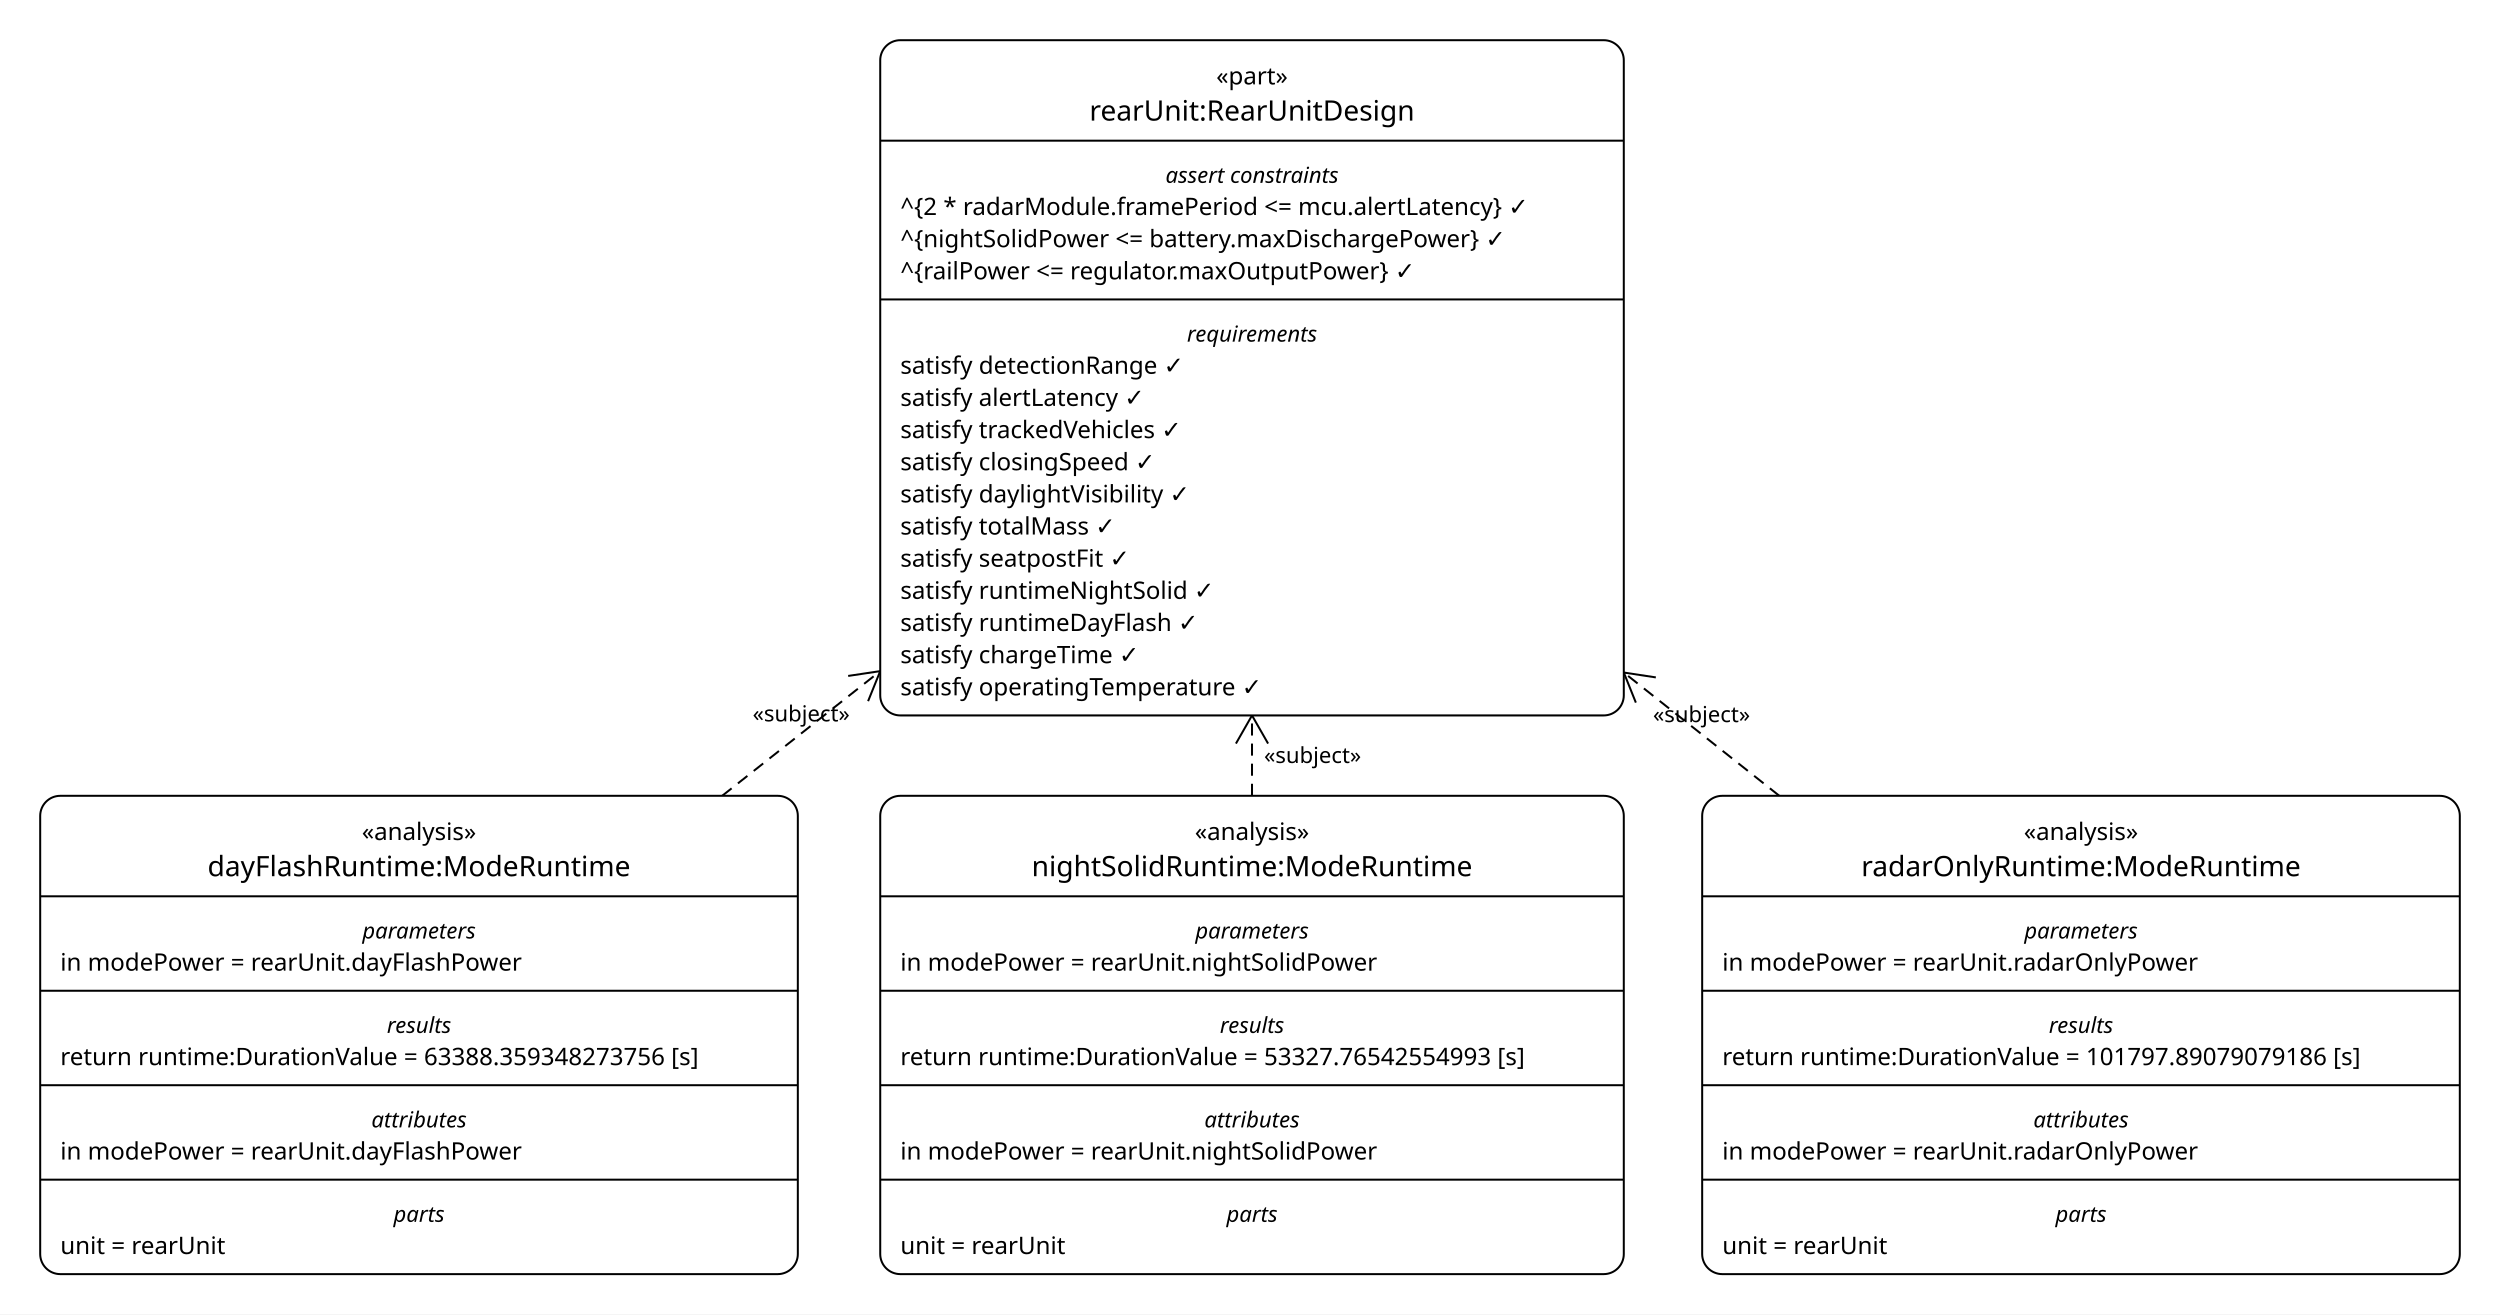
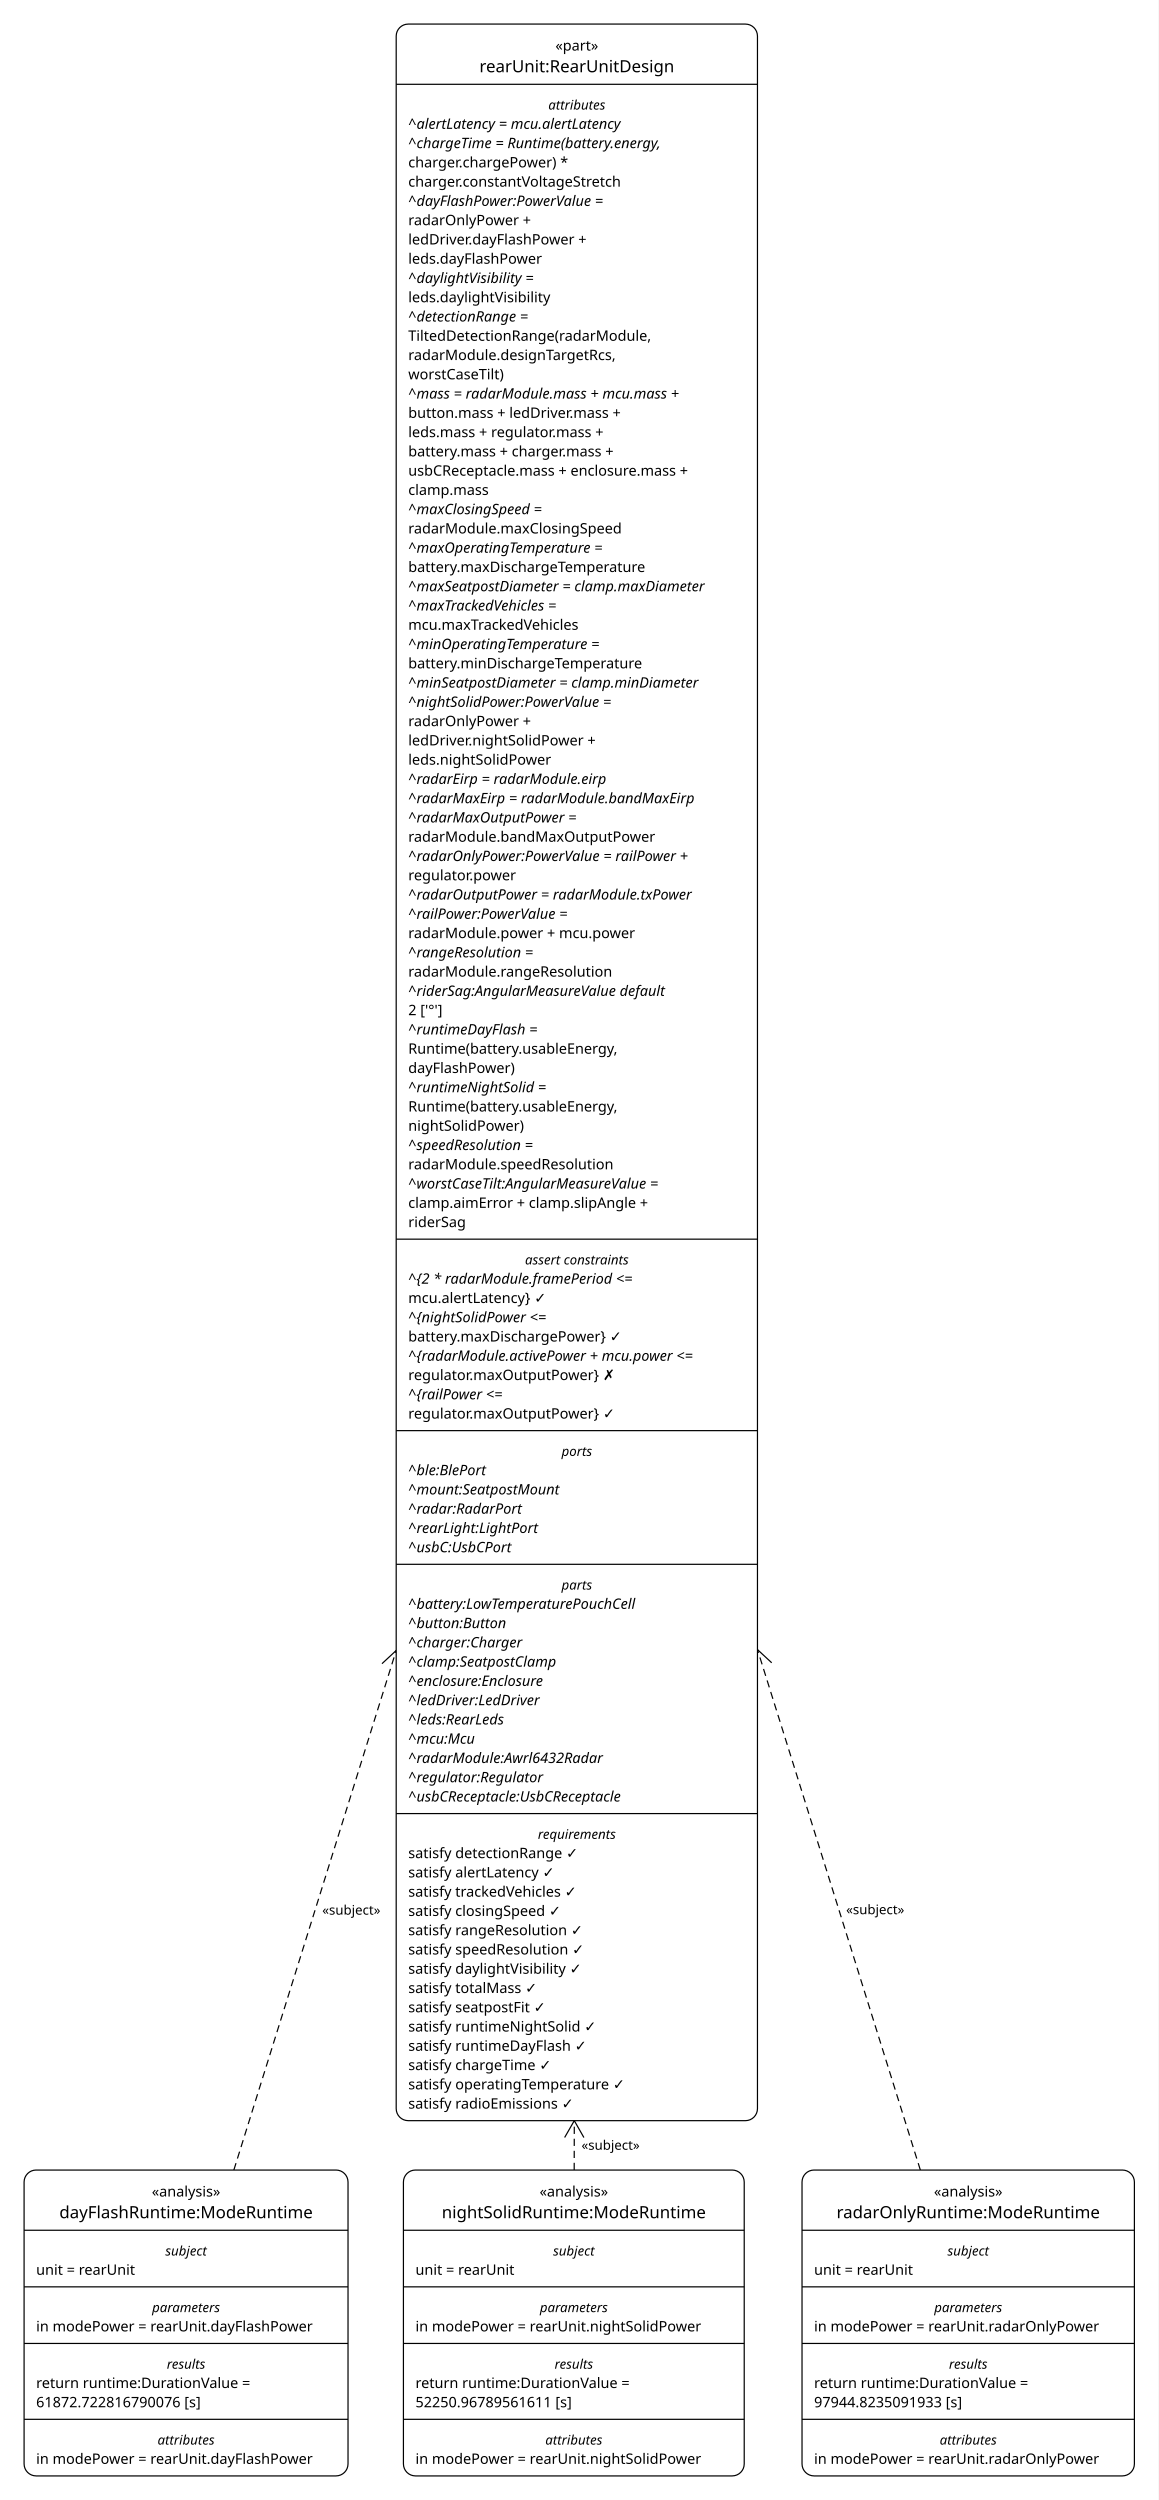
- <svg xmlns="http://www.w3.org/2000/svg" width="1244" height="654" viewBox="0 0 1244 654" font-family="sans-serif">
-   <rect x="0" y="0" width="1244" height="654" fill="#ffffff" />
-   <polyline points="359.34,396 438,333.95" fill="none" stroke="#000000" stroke-dasharray="6 4" />
-   <polyline points="431.96,348.9 438,333.95 422.05,336.34" fill="none" stroke="#000000" />
-   <text x="398.67" y="358.97" text-anchor="middle" font-size="11">«subject»</text>
-   <polyline points="623,396 623,356" fill="none" stroke="#000000" stroke-dasharray="6 4" />
-   <polyline points="631,370 623,356 615,370" fill="none" stroke="#000000" />
-   <text x="629" y="379.67" text-anchor="start" font-size="11">«subject»</text>
-   <polyline points="885.39,396 808,334.65" fill="none" stroke="#000000" stroke-dasharray="6 4" />
-   <polyline points="823.94,337.08 808,334.65 814,349.62" fill="none" stroke="#000000" />
-   <text x="846.69" y="359.33" text-anchor="middle" font-size="11">«subject»</text>
-   <rect x="20" y="396" width="377" height="238" rx="10" fill="#ffffff" stroke="#000000" />
-   <text x="208.5" y="418" text-anchor="middle" font-size="12">«analysis»</text>
-   <text x="208.5" y="436" text-anchor="middle" font-size="14">dayFlashRuntime:ModeRuntime</text>
-   <polyline points="20,446 397,446" fill="none" stroke="#000000" />
-   <text x="208.5" y="467" text-anchor="middle" font-size="11" font-style="italic">parameters</text>
-   <text x="30" y="483" text-anchor="start" font-size="12">in modePower = rearUnit.dayFlashPower</text>
-   <polyline points="20,493 397,493" fill="none" stroke="#000000" />
-   <text x="208.5" y="514" text-anchor="middle" font-size="11" font-style="italic">results</text>
-   <text x="30" y="530" text-anchor="start" font-size="12">return runtime:DurationValue = 63388.359348273756 [s]</text>
-   <polyline points="20,540 397,540" fill="none" stroke="#000000" />
-   <text x="208.5" y="561" text-anchor="middle" font-size="11" font-style="italic">attributes</text>
-   <text x="30" y="577" text-anchor="start" font-size="12">in modePower = rearUnit.dayFlashPower</text>
-   <polyline points="20,587 397,587" fill="none" stroke="#000000" />
-   <text x="208.5" y="608" text-anchor="middle" font-size="11" font-style="italic">parts</text>
-   <text x="30" y="624" text-anchor="start" font-size="12">unit = rearUnit</text>
-   <rect x="438" y="396" width="370" height="238" rx="10" fill="#ffffff" stroke="#000000" />
-   <text x="623" y="418" text-anchor="middle" font-size="12">«analysis»</text>
-   <text x="623" y="436" text-anchor="middle" font-size="14">nightSolidRuntime:ModeRuntime</text>
-   <polyline points="438,446 808,446" fill="none" stroke="#000000" />
-   <text x="623" y="467" text-anchor="middle" font-size="11" font-style="italic">parameters</text>
-   <text x="448" y="483" text-anchor="start" font-size="12">in modePower = rearUnit.nightSolidPower</text>
-   <polyline points="438,493 808,493" fill="none" stroke="#000000" />
-   <text x="623" y="514" text-anchor="middle" font-size="11" font-style="italic">results</text>
-   <text x="448" y="530" text-anchor="start" font-size="12">return runtime:DurationValue = 53327.76542554993 [s]</text>
-   <polyline points="438,540 808,540" fill="none" stroke="#000000" />
-   <text x="623" y="561" text-anchor="middle" font-size="11" font-style="italic">attributes</text>
-   <text x="448" y="577" text-anchor="start" font-size="12">in modePower = rearUnit.nightSolidPower</text>
-   <polyline points="438,587 808,587" fill="none" stroke="#000000" />
-   <text x="623" y="608" text-anchor="middle" font-size="11" font-style="italic">parts</text>
-   <text x="448" y="624" text-anchor="start" font-size="12">unit = rearUnit</text>
-   <rect x="847" y="396" width="377" height="238" rx="10" fill="#ffffff" stroke="#000000" />
-   <text x="1035.5" y="418" text-anchor="middle" font-size="12">«analysis»</text>
-   <text x="1035.5" y="436" text-anchor="middle" font-size="14">radarOnlyRuntime:ModeRuntime</text>
-   <polyline points="847,446 1224,446" fill="none" stroke="#000000" />
-   <text x="1035.5" y="467" text-anchor="middle" font-size="11" font-style="italic">parameters</text>
-   <text x="857" y="483" text-anchor="start" font-size="12">in modePower = rearUnit.radarOnlyPower</text>
-   <polyline points="847,493 1224,493" fill="none" stroke="#000000" />
-   <text x="1035.5" y="514" text-anchor="middle" font-size="11" font-style="italic">results</text>
-   <text x="857" y="530" text-anchor="start" font-size="12">return runtime:DurationValue = 101797.89079079186 [s]</text>
-   <polyline points="847,540 1224,540" fill="none" stroke="#000000" />
-   <text x="1035.5" y="561" text-anchor="middle" font-size="11" font-style="italic">attributes</text>
-   <text x="857" y="577" text-anchor="start" font-size="12">in modePower = rearUnit.radarOnlyPower</text>
-   <polyline points="847,587 1224,587" fill="none" stroke="#000000" />
-   <text x="1035.5" y="608" text-anchor="middle" font-size="11" font-style="italic">parts</text>
-   <text x="857" y="624" text-anchor="start" font-size="12">unit = rearUnit</text>
-   <rect x="438" y="20" width="370" height="336" rx="10" fill="#ffffff" stroke="#000000" />
-   <text x="623" y="42" text-anchor="middle" font-size="12">«part»</text>
-   <text x="623" y="60" text-anchor="middle" font-size="14">rearUnit:RearUnitDesign</text>
-   <polyline points="438,70 808,70" fill="none" stroke="#000000" />
-   <text x="623" y="91" text-anchor="middle" font-size="11" font-style="italic">assert constraints</text>
-   <text x="448" y="107" text-anchor="start" font-size="12">^{2 * radarModule.framePeriod &lt;= mcu.alertLatency} ✓</text>
-   <text x="448" y="123" text-anchor="start" font-size="12">^{nightSolidPower &lt;= battery.maxDischargePower} ✓</text>
-   <text x="448" y="139" text-anchor="start" font-size="12">^{railPower &lt;= regulator.maxOutputPower} ✓</text>
-   <polyline points="438,149 808,149" fill="none" stroke="#000000" />
-   <text x="623" y="170" text-anchor="middle" font-size="11" font-style="italic">requirements</text>
-   <text x="448" y="186" text-anchor="start" font-size="12">satisfy detectionRange ✓</text>
-   <text x="448" y="202" text-anchor="start" font-size="12">satisfy alertLatency ✓</text>
-   <text x="448" y="218" text-anchor="start" font-size="12">satisfy trackedVehicles ✓</text>
-   <text x="448" y="234" text-anchor="start" font-size="12">satisfy closingSpeed ✓</text>
-   <text x="448" y="250" text-anchor="start" font-size="12">satisfy daylightVisibility ✓</text>
-   <text x="448" y="266" text-anchor="start" font-size="12">satisfy totalMass ✓</text>
-   <text x="448" y="282" text-anchor="start" font-size="12">satisfy seatpostFit ✓</text>
-   <text x="448" y="298" text-anchor="start" font-size="12">satisfy runtimeNightSolid ✓</text>
-   <text x="448" y="314" text-anchor="start" font-size="12">satisfy runtimeDayFlash ✓</text>
-   <text x="448" y="330" text-anchor="start" font-size="12">satisfy chargeTime ✓</text>
-   <text x="448" y="346" text-anchor="start" font-size="12">satisfy operatingTemperature ✓</text>
+ <svg xmlns="http://www.w3.org/2000/svg" width="962" height="2076" viewBox="0 0 962 2076" font-family="sans-serif">
+   <rect x="0" y="0" width="962" height="2076" fill="#ffffff" />
+   <polyline points="194.18,1802 329,1370.55" fill="none" stroke="#000000" stroke-dasharray="6 4" />
+   <polyline points="332.46,1386.29 329,1370.55 317.19,1381.52" fill="none" stroke="#000000" />
+   <text x="267.59" y="1589.94" text-anchor="start" font-size="11">«subject»</text>
+   <polyline points="476.81,1802 476.9,1761" fill="none" stroke="#000000" stroke-dasharray="6 4" />
+   <polyline points="484.87,1775.02 476.9,1761 468.87,1774.98" fill="none" stroke="#000000" />
+   <text x="482.86" y="1785.17" text-anchor="start" font-size="11">«subject»</text>
+   <polyline points="764.26,1802 629,1369.81" fill="none" stroke="#000000" stroke-dasharray="6 4" />
+   <polyline points="640.82,1380.78 629,1369.81 625.55,1385.56" fill="none" stroke="#000000" />
+   <text x="702.63" y="1589.57" text-anchor="start" font-size="11">«subject»</text>
+   <rect x="20" y="1802" width="269" height="254" rx="10" fill="#ffffff" stroke="#000000" />
+   <text x="154.5" y="1824" text-anchor="middle" font-size="12">«analysis»</text>
+   <text x="154.5" y="1842" text-anchor="middle" font-size="14">dayFlashRuntime:ModeRuntime</text>
+   <polyline points="20,1852 289,1852" fill="none" stroke="#000000" />
+   <text x="154.5" y="1873" text-anchor="middle" font-size="11" font-style="italic">subject</text>
+   <text x="30" y="1889" text-anchor="start" font-size="12">unit = rearUnit</text>
+   <polyline points="20,1899 289,1899" fill="none" stroke="#000000" />
+   <text x="154.5" y="1920" text-anchor="middle" font-size="11" font-style="italic">parameters</text>
+   <text x="30" y="1936" text-anchor="start" font-size="12">in modePower = rearUnit.dayFlashPower</text>
+   <polyline points="20,1946 289,1946" fill="none" stroke="#000000" />
+   <text x="154.5" y="1967" text-anchor="middle" font-size="11" font-style="italic">results</text>
+   <text x="30" y="1983" text-anchor="start" font-size="12">return runtime:DurationValue =</text>
+   <text x="30" y="1999" text-anchor="start" font-size="12">  61872.722816790076 [s]</text>
+   <polyline points="20,2009 289,2009" fill="none" stroke="#000000" />
+   <text x="154.5" y="2030" text-anchor="middle" font-size="11" font-style="italic">attributes</text>
+   <text x="30" y="2046" text-anchor="start" font-size="12">in modePower = rearUnit.dayFlashPower</text>
+   <rect x="335" y="1802" width="283" height="254" rx="10" fill="#ffffff" stroke="#000000" />
+   <text x="476.5" y="1824" text-anchor="middle" font-size="12">«analysis»</text>
+   <text x="476.5" y="1842" text-anchor="middle" font-size="14">nightSolidRuntime:ModeRuntime</text>
+   <polyline points="335,1852 618,1852" fill="none" stroke="#000000" />
+   <text x="476.5" y="1873" text-anchor="middle" font-size="11" font-style="italic">subject</text>
+   <text x="345" y="1889" text-anchor="start" font-size="12">unit = rearUnit</text>
+   <polyline points="335,1899 618,1899" fill="none" stroke="#000000" />
+   <text x="476.5" y="1920" text-anchor="middle" font-size="11" font-style="italic">parameters</text>
+   <text x="345" y="1936" text-anchor="start" font-size="12">in modePower = rearUnit.nightSolidPower</text>
+   <polyline points="335,1946 618,1946" fill="none" stroke="#000000" />
+   <text x="476.5" y="1967" text-anchor="middle" font-size="11" font-style="italic">results</text>
+   <text x="345" y="1983" text-anchor="start" font-size="12">return runtime:DurationValue =</text>
+   <text x="345" y="1999" text-anchor="start" font-size="12">  52250.96789561611 [s]</text>
+   <polyline points="335,2009 618,2009" fill="none" stroke="#000000" />
+   <text x="476.5" y="2030" text-anchor="middle" font-size="11" font-style="italic">attributes</text>
+   <text x="345" y="2046" text-anchor="start" font-size="12">in modePower = rearUnit.nightSolidPower</text>
+   <rect x="666" y="1802" width="276" height="254" rx="10" fill="#ffffff" stroke="#000000" />
+   <text x="804" y="1824" text-anchor="middle" font-size="12">«analysis»</text>
+   <text x="804" y="1842" text-anchor="middle" font-size="14">radarOnlyRuntime:ModeRuntime</text>
+   <polyline points="666,1852 942,1852" fill="none" stroke="#000000" />
+   <text x="804" y="1873" text-anchor="middle" font-size="11" font-style="italic">subject</text>
+   <text x="676" y="1889" text-anchor="start" font-size="12">unit = rearUnit</text>
+   <polyline points="666,1899 942,1899" fill="none" stroke="#000000" />
+   <text x="804" y="1920" text-anchor="middle" font-size="11" font-style="italic">parameters</text>
+   <text x="676" y="1936" text-anchor="start" font-size="12">in modePower = rearUnit.radarOnlyPower</text>
+   <polyline points="666,1946 942,1946" fill="none" stroke="#000000" />
+   <text x="804" y="1967" text-anchor="middle" font-size="11" font-style="italic">results</text>
+   <text x="676" y="1983" text-anchor="start" font-size="12">return runtime:DurationValue =</text>
+   <text x="676" y="1999" text-anchor="start" font-size="12">  97944.8235091933 [s]</text>
+   <polyline points="666,2009 942,2009" fill="none" stroke="#000000" />
+   <text x="804" y="2030" text-anchor="middle" font-size="11" font-style="italic">attributes</text>
+   <text x="676" y="2046" text-anchor="start" font-size="12">in modePower = rearUnit.radarOnlyPower</text>
+   <rect x="329" y="20" width="300" height="1741" rx="10" fill="#ffffff" stroke="#000000" />
+   <text x="479" y="42" text-anchor="middle" font-size="12">«part»</text>
+   <text x="479" y="60" text-anchor="middle" font-size="14">rearUnit:RearUnitDesign</text>
+   <polyline points="329,70 629,70" fill="none" stroke="#000000" />
+   <text x="479" y="91" text-anchor="middle" font-size="11" font-style="italic">attributes</text>
+   <text x="339" y="107" text-anchor="start" font-size="12" font-style="italic">^alertLatency = mcu.alertLatency</text>
+   <text x="339" y="123" text-anchor="start" font-size="12" font-style="italic">^chargeTime = Runtime(battery.energy,</text>
+   <text x="339" y="139" text-anchor="start" font-size="12">  charger.chargePower) *</text>
+   <text x="339" y="155" text-anchor="start" font-size="12">  charger.constantVoltageStretch</text>
+   <text x="339" y="171" text-anchor="start" font-size="12" font-style="italic">^dayFlashPower:PowerValue =</text>
+   <text x="339" y="187" text-anchor="start" font-size="12">  radarOnlyPower +</text>
+   <text x="339" y="203" text-anchor="start" font-size="12">  ledDriver.dayFlashPower +</text>
+   <text x="339" y="219" text-anchor="start" font-size="12">  leds.dayFlashPower</text>
+   <text x="339" y="235" text-anchor="start" font-size="12" font-style="italic">^daylightVisibility =</text>
+   <text x="339" y="251" text-anchor="start" font-size="12">  leds.daylightVisibility</text>
+   <text x="339" y="267" text-anchor="start" font-size="12" font-style="italic">^detectionRange =</text>
+   <text x="339" y="283" text-anchor="start" font-size="12">  TiltedDetectionRange(radarModule,</text>
+   <text x="339" y="299" text-anchor="start" font-size="12">  radarModule.designTargetRcs,</text>
+   <text x="339" y="315" text-anchor="start" font-size="12">  worstCaseTilt)</text>
+   <text x="339" y="331" text-anchor="start" font-size="12" font-style="italic">^mass = radarModule.mass + mcu.mass +</text>
+   <text x="339" y="347" text-anchor="start" font-size="12">  button.mass + ledDriver.mass +</text>
+   <text x="339" y="363" text-anchor="start" font-size="12">  leds.mass + regulator.mass +</text>
+   <text x="339" y="379" text-anchor="start" font-size="12">  battery.mass + charger.mass +</text>
+   <text x="339" y="395" text-anchor="start" font-size="12">  usbCReceptacle.mass + enclosure.mass +</text>
+   <text x="339" y="411" text-anchor="start" font-size="12">  clamp.mass</text>
+   <text x="339" y="427" text-anchor="start" font-size="12" font-style="italic">^maxClosingSpeed =</text>
+   <text x="339" y="443" text-anchor="start" font-size="12">  radarModule.maxClosingSpeed</text>
+   <text x="339" y="459" text-anchor="start" font-size="12" font-style="italic">^maxOperatingTemperature =</text>
+   <text x="339" y="475" text-anchor="start" font-size="12">  battery.maxDischargeTemperature</text>
+   <text x="339" y="491" text-anchor="start" font-size="12" font-style="italic">^maxSeatpostDiameter = clamp.maxDiameter</text>
+   <text x="339" y="507" text-anchor="start" font-size="12" font-style="italic">^maxTrackedVehicles =</text>
+   <text x="339" y="523" text-anchor="start" font-size="12">  mcu.maxTrackedVehicles</text>
+   <text x="339" y="539" text-anchor="start" font-size="12" font-style="italic">^minOperatingTemperature =</text>
+   <text x="339" y="555" text-anchor="start" font-size="12">  battery.minDischargeTemperature</text>
+   <text x="339" y="571" text-anchor="start" font-size="12" font-style="italic">^minSeatpostDiameter = clamp.minDiameter</text>
+   <text x="339" y="587" text-anchor="start" font-size="12" font-style="italic">^nightSolidPower:PowerValue =</text>
+   <text x="339" y="603" text-anchor="start" font-size="12">  radarOnlyPower +</text>
+   <text x="339" y="619" text-anchor="start" font-size="12">  ledDriver.nightSolidPower +</text>
+   <text x="339" y="635" text-anchor="start" font-size="12">  leds.nightSolidPower</text>
+   <text x="339" y="651" text-anchor="start" font-size="12" font-style="italic">^radarEirp = radarModule.eirp</text>
+   <text x="339" y="667" text-anchor="start" font-size="12" font-style="italic">^radarMaxEirp = radarModule.bandMaxEirp</text>
+   <text x="339" y="683" text-anchor="start" font-size="12" font-style="italic">^radarMaxOutputPower =</text>
+   <text x="339" y="699" text-anchor="start" font-size="12">  radarModule.bandMaxOutputPower</text>
+   <text x="339" y="715" text-anchor="start" font-size="12" font-style="italic">^radarOnlyPower:PowerValue = railPower +</text>
+   <text x="339" y="731" text-anchor="start" font-size="12">  regulator.power</text>
+   <text x="339" y="747" text-anchor="start" font-size="12" font-style="italic">^radarOutputPower = radarModule.txPower</text>
+   <text x="339" y="763" text-anchor="start" font-size="12" font-style="italic">^railPower:PowerValue =</text>
+   <text x="339" y="779" text-anchor="start" font-size="12">  radarModule.power + mcu.power</text>
+   <text x="339" y="795" text-anchor="start" font-size="12" font-style="italic">^rangeResolution =</text>
+   <text x="339" y="811" text-anchor="start" font-size="12">  radarModule.rangeResolution</text>
+   <text x="339" y="827" text-anchor="start" font-size="12" font-style="italic">^riderSag:AngularMeasureValue default</text>
+   <text x="339" y="843" text-anchor="start" font-size="12">  2 ['°']</text>
+   <text x="339" y="859" text-anchor="start" font-size="12" font-style="italic">^runtimeDayFlash =</text>
+   <text x="339" y="875" text-anchor="start" font-size="12">  Runtime(battery.usableEnergy,</text>
+   <text x="339" y="891" text-anchor="start" font-size="12">  dayFlashPower)</text>
+   <text x="339" y="907" text-anchor="start" font-size="12" font-style="italic">^runtimeNightSolid =</text>
+   <text x="339" y="923" text-anchor="start" font-size="12">  Runtime(battery.usableEnergy,</text>
+   <text x="339" y="939" text-anchor="start" font-size="12">  nightSolidPower)</text>
+   <text x="339" y="955" text-anchor="start" font-size="12" font-style="italic">^speedResolution =</text>
+   <text x="339" y="971" text-anchor="start" font-size="12">  radarModule.speedResolution</text>
+   <text x="339" y="987" text-anchor="start" font-size="12" font-style="italic">^worstCaseTilt:AngularMeasureValue =</text>
+   <text x="339" y="1003" text-anchor="start" font-size="12">  clamp.aimError + clamp.slipAngle +</text>
+   <text x="339" y="1019" text-anchor="start" font-size="12">  riderSag</text>
+   <polyline points="329,1029 629,1029" fill="none" stroke="#000000" />
+   <text x="479" y="1050" text-anchor="middle" font-size="11" font-style="italic">assert constraints</text>
+   <text x="339" y="1066" text-anchor="start" font-size="12" font-style="italic">^{2 * radarModule.framePeriod &lt;=</text>
+   <text x="339" y="1082" text-anchor="start" font-size="12">  mcu.alertLatency} ✓</text>
+   <text x="339" y="1098" text-anchor="start" font-size="12" font-style="italic">^{nightSolidPower &lt;=</text>
+   <text x="339" y="1114" text-anchor="start" font-size="12">  battery.maxDischargePower} ✓</text>
+   <text x="339" y="1130" text-anchor="start" font-size="12" font-style="italic">^{radarModule.activePower + mcu.power &lt;=</text>
+   <text x="339" y="1146" text-anchor="start" font-size="12">  regulator.maxOutputPower} ✗</text>
+   <text x="339" y="1162" text-anchor="start" font-size="12" font-style="italic">^{railPower &lt;=</text>
+   <text x="339" y="1178" text-anchor="start" font-size="12">  regulator.maxOutputPower} ✓</text>
+   <polyline points="329,1188 629,1188" fill="none" stroke="#000000" />
+   <text x="479" y="1209" text-anchor="middle" font-size="11" font-style="italic">ports</text>
+   <text x="339" y="1225" text-anchor="start" font-size="12" font-style="italic">^ble:BlePort</text>
+   <text x="339" y="1241" text-anchor="start" font-size="12" font-style="italic">^mount:SeatpostMount</text>
+   <text x="339" y="1257" text-anchor="start" font-size="12" font-style="italic">^radar:RadarPort</text>
+   <text x="339" y="1273" text-anchor="start" font-size="12" font-style="italic">^rearLight:LightPort</text>
+   <text x="339" y="1289" text-anchor="start" font-size="12" font-style="italic">^usbC:UsbCPort</text>
+   <polyline points="329,1299 629,1299" fill="none" stroke="#000000" />
+   <text x="479" y="1320" text-anchor="middle" font-size="11" font-style="italic">parts</text>
+   <text x="339" y="1336" text-anchor="start" font-size="12" font-style="italic">^battery:LowTemperaturePouchCell</text>
+   <text x="339" y="1352" text-anchor="start" font-size="12" font-style="italic">^button:Button</text>
+   <text x="339" y="1368" text-anchor="start" font-size="12" font-style="italic">^charger:Charger</text>
+   <text x="339" y="1384" text-anchor="start" font-size="12" font-style="italic">^clamp:SeatpostClamp</text>
+   <text x="339" y="1400" text-anchor="start" font-size="12" font-style="italic">^enclosure:Enclosure</text>
+   <text x="339" y="1416" text-anchor="start" font-size="12" font-style="italic">^ledDriver:LedDriver</text>
+   <text x="339" y="1432" text-anchor="start" font-size="12" font-style="italic">^leds:RearLeds</text>
+   <text x="339" y="1448" text-anchor="start" font-size="12" font-style="italic">^mcu:Mcu</text>
+   <text x="339" y="1464" text-anchor="start" font-size="12" font-style="italic">^radarModule:Awrl6432Radar</text>
+   <text x="339" y="1480" text-anchor="start" font-size="12" font-style="italic">^regulator:Regulator</text>
+   <text x="339" y="1496" text-anchor="start" font-size="12" font-style="italic">^usbCReceptacle:UsbCReceptacle</text>
+   <polyline points="329,1506 629,1506" fill="none" stroke="#000000" />
+   <text x="479" y="1527" text-anchor="middle" font-size="11" font-style="italic">requirements</text>
+   <text x="339" y="1543" text-anchor="start" font-size="12">satisfy detectionRange ✓</text>
+   <text x="339" y="1559" text-anchor="start" font-size="12">satisfy alertLatency ✓</text>
+   <text x="339" y="1575" text-anchor="start" font-size="12">satisfy trackedVehicles ✓</text>
+   <text x="339" y="1591" text-anchor="start" font-size="12">satisfy closingSpeed ✓</text>
+   <text x="339" y="1607" text-anchor="start" font-size="12">satisfy rangeResolution ✓</text>
+   <text x="339" y="1623" text-anchor="start" font-size="12">satisfy speedResolution ✓</text>
+   <text x="339" y="1639" text-anchor="start" font-size="12">satisfy daylightVisibility ✓</text>
+   <text x="339" y="1655" text-anchor="start" font-size="12">satisfy totalMass ✓</text>
+   <text x="339" y="1671" text-anchor="start" font-size="12">satisfy seatpostFit ✓</text>
+   <text x="339" y="1687" text-anchor="start" font-size="12">satisfy runtimeNightSolid ✓</text>
+   <text x="339" y="1703" text-anchor="start" font-size="12">satisfy runtimeDayFlash ✓</text>
+   <text x="339" y="1719" text-anchor="start" font-size="12">satisfy chargeTime ✓</text>
+   <text x="339" y="1735" text-anchor="start" font-size="12">satisfy operatingTemperature ✓</text>
+   <text x="339" y="1751" text-anchor="start" font-size="12">satisfy radioEmissions ✓</text>
</svg>
